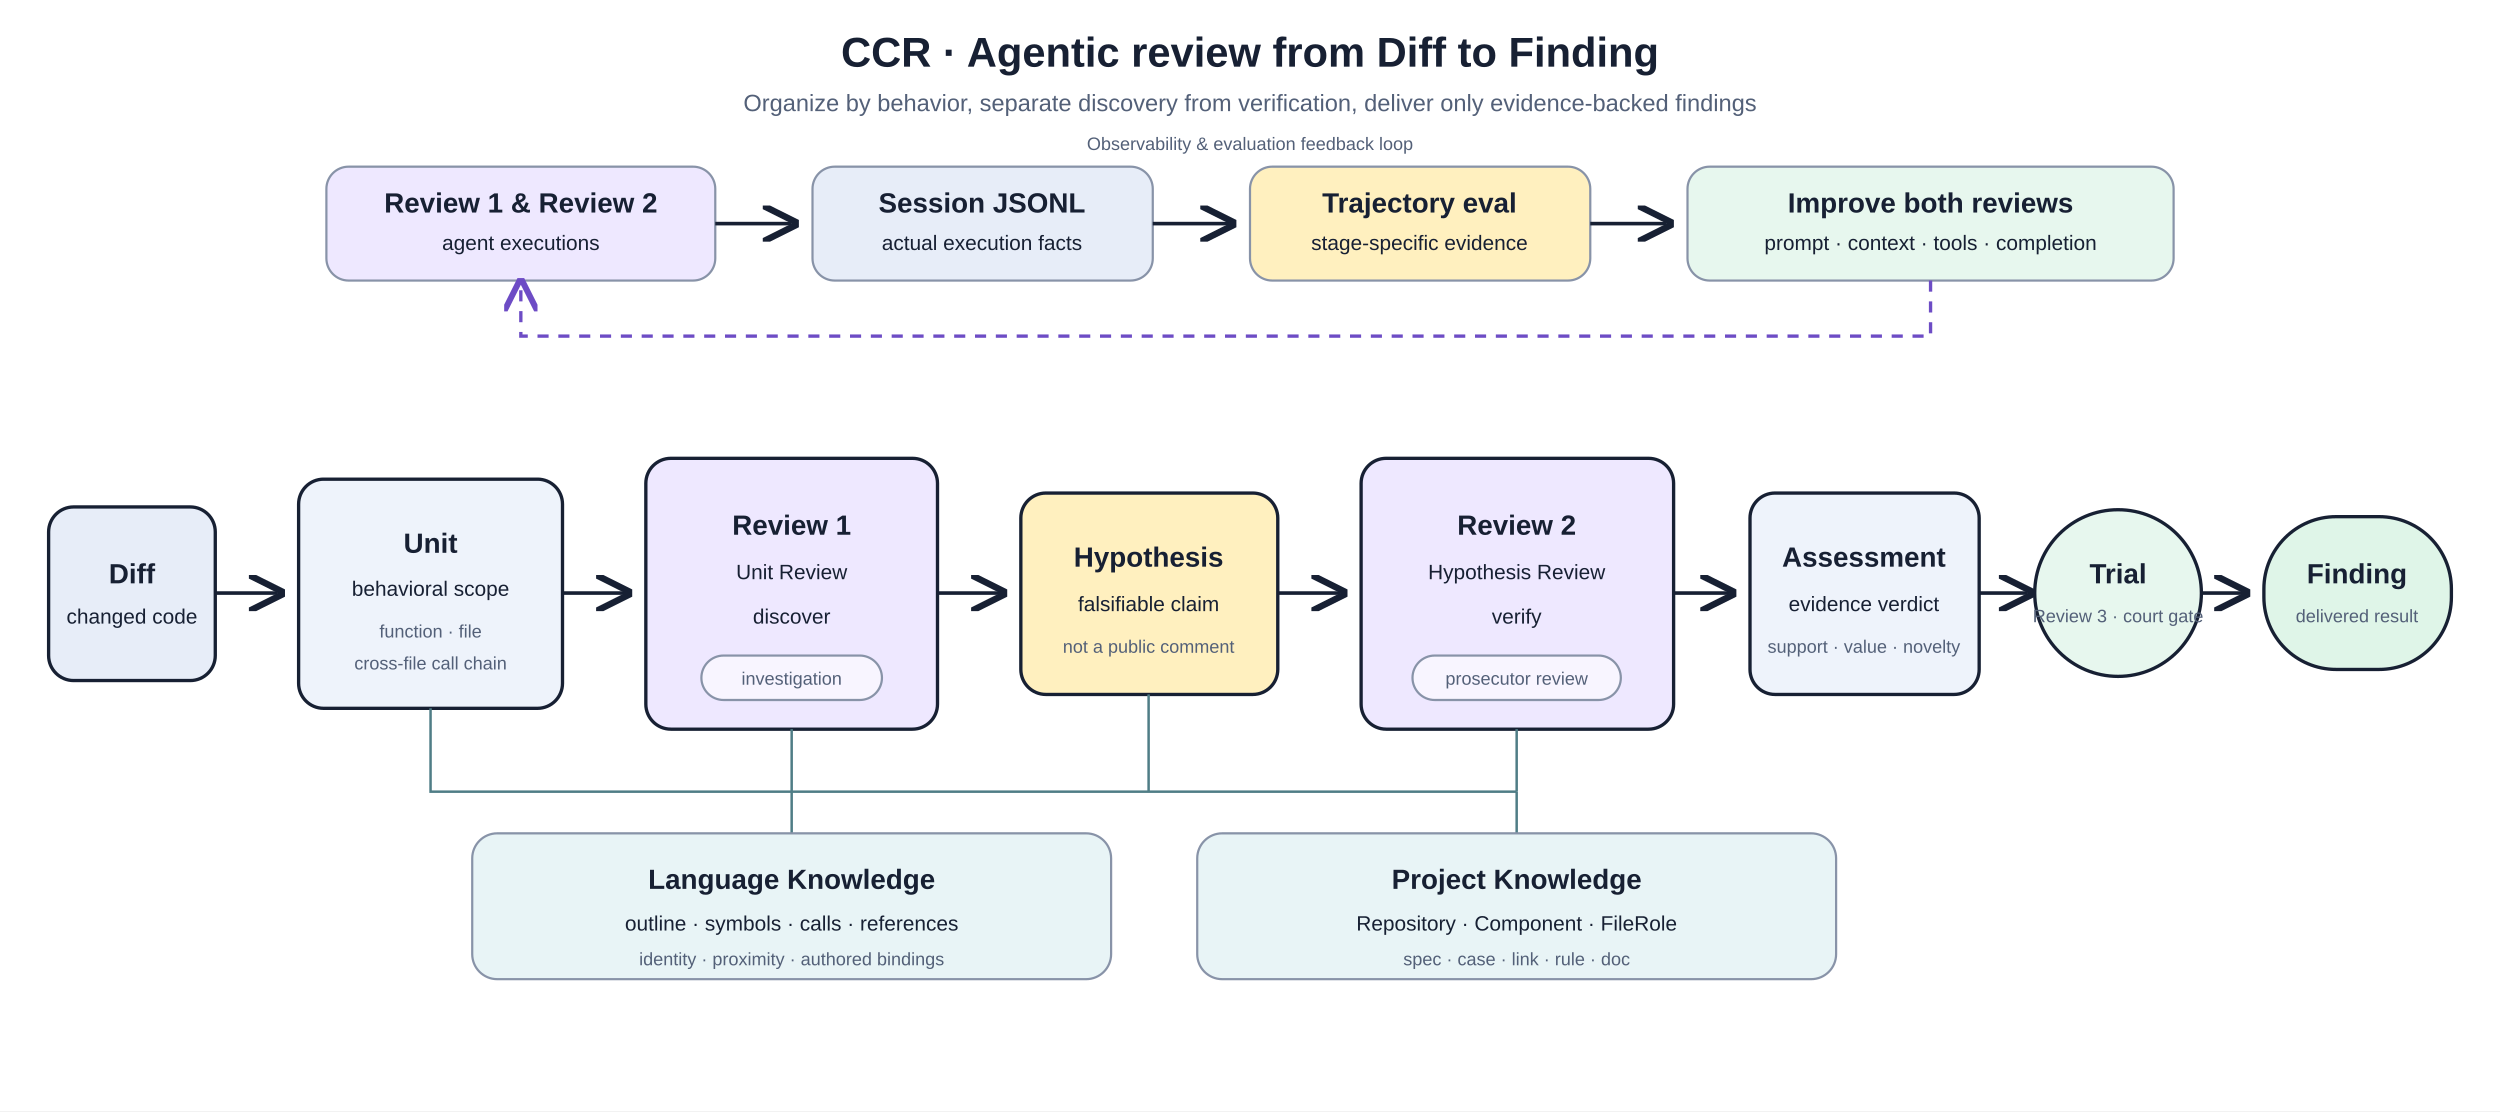
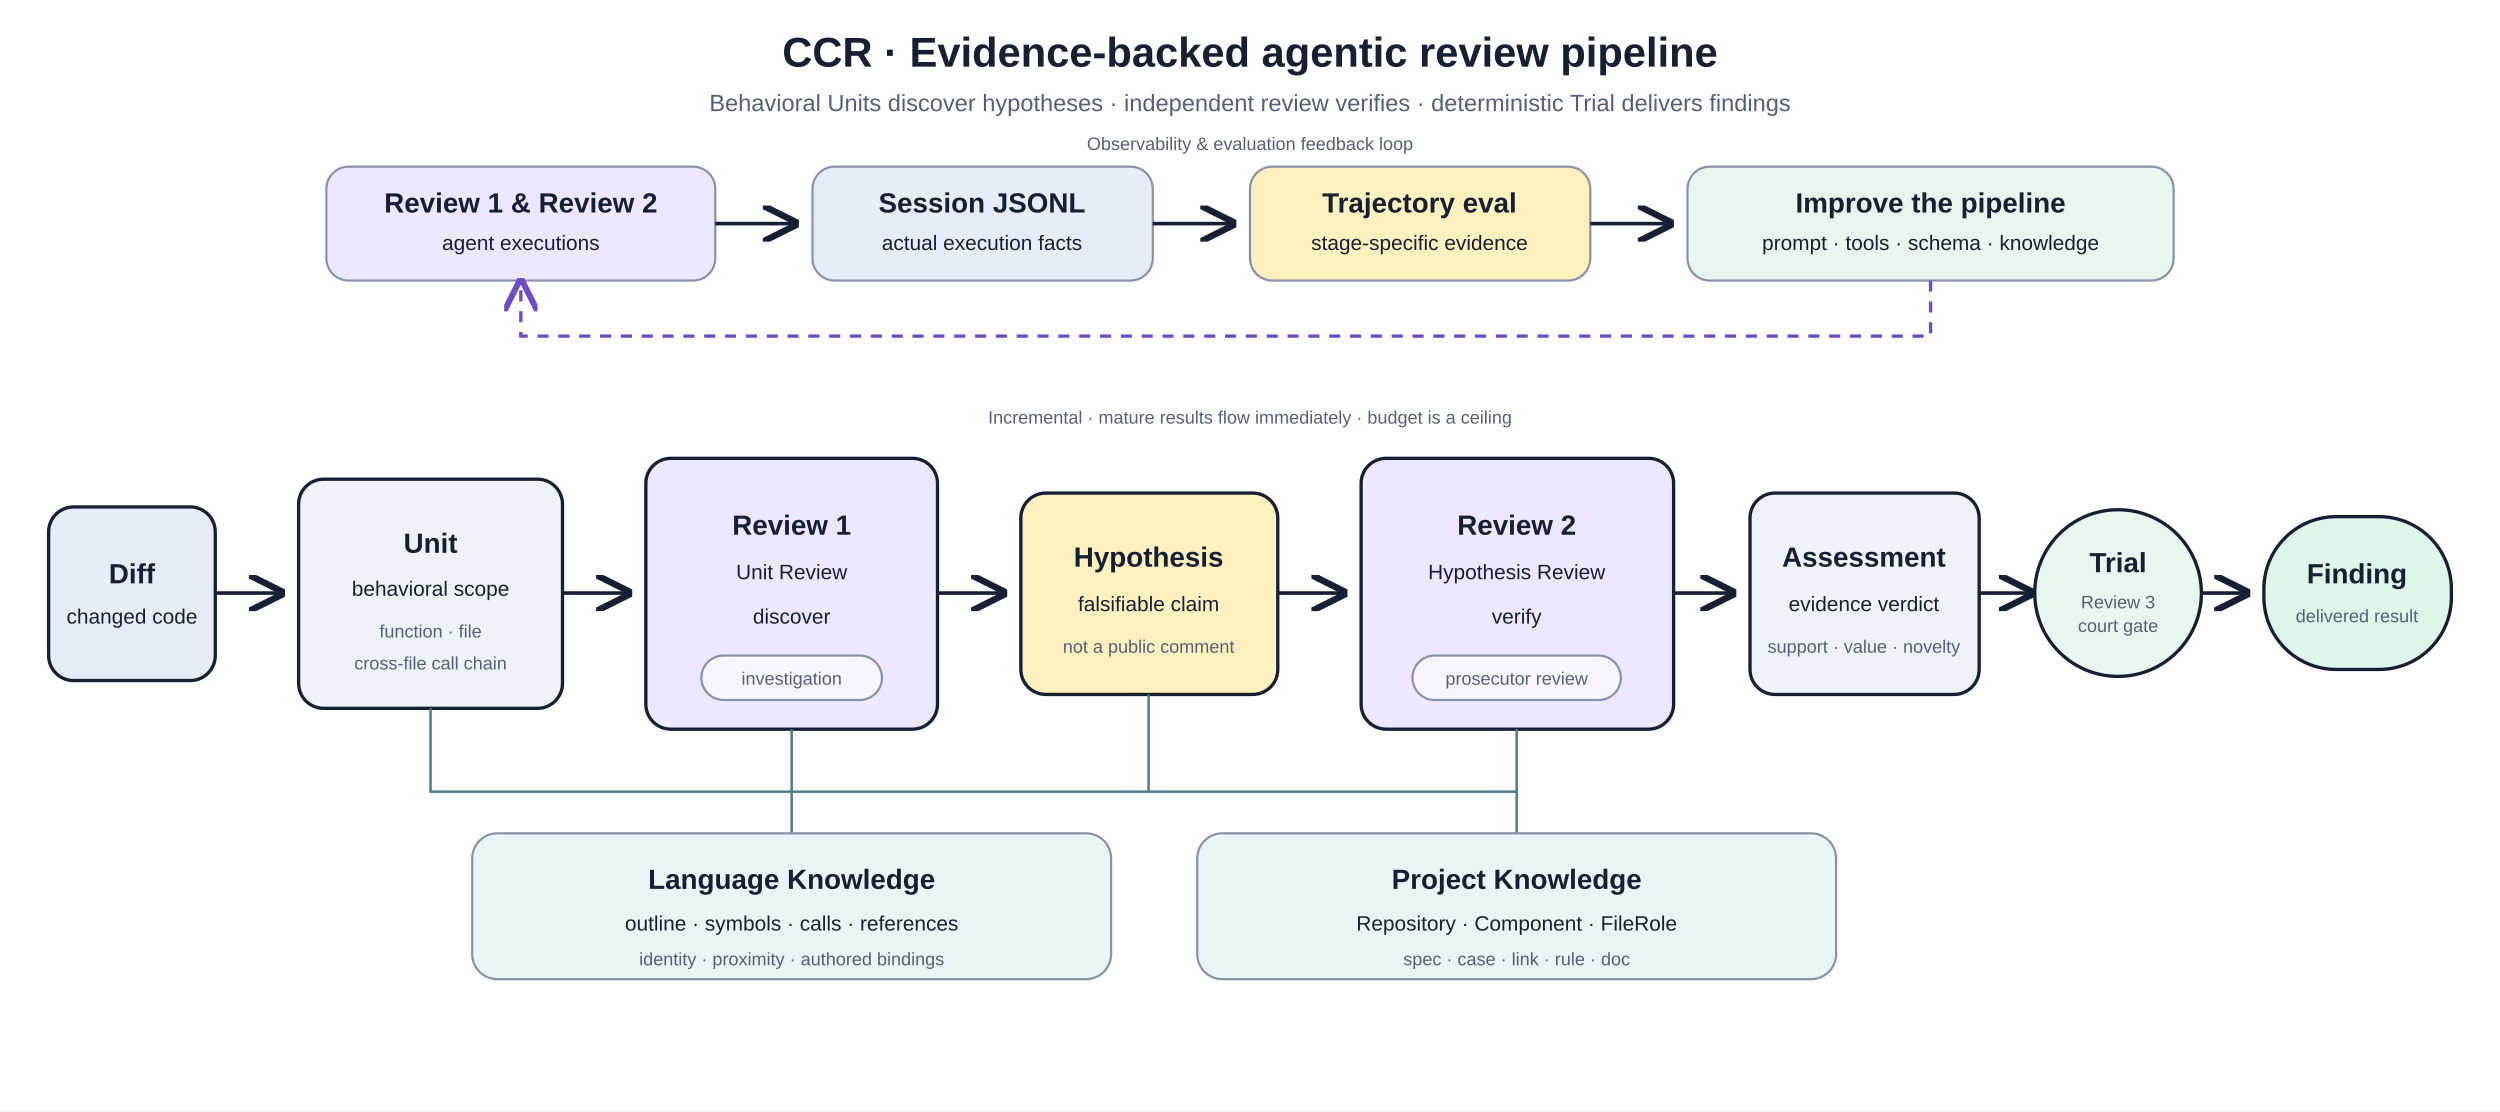
<svg xmlns="http://www.w3.org/2000/svg" width="1800" height="800" viewBox="0 0 1800 800">
  <defs>
    <marker id="arrow" markerWidth="10" markerHeight="10" refX="8" refY="5" orient="auto">
      <path d="M0,0 L10,5 L0,10" fill="none" stroke="#172033" stroke-width="1.8" />
    </marker>
    <marker id="feedback-arrow" markerWidth="10" markerHeight="10" refX="8" refY="5" orient="auto">
      <path d="M0,0 L10,5 L0,10" fill="none" stroke="#6d4cc5" stroke-width="1.8" />
    </marker>
    <style>
      text {
        font-family: -apple-system, BlinkMacSystemFont, "Segoe UI", "PingFang SC", Arial, sans-serif;
        fill: #172033;
      }
      .title { font-size: 30px; font-weight: 700; }
      .subtitle { font-size: 17px; fill: #536078; }
      .label { font-size: 20px; font-weight: 700; }
      .small { font-size: 15px; }
      .tiny { font-size: 13px; fill: #536078; }
      .box { stroke: #172033; stroke-width: 2.4; }
      .soft-box { stroke: #8893a8; stroke-width: 1.6; }
      .flow { fill: none; stroke: #172033; stroke-width: 2.6; marker-end: url(#arrow); }
      .knowledge-line { fill: none; stroke: #4f7d86; stroke-width: 1.8; }
      .feedback-flow {
        fill: none;
        stroke: #6d4cc5;
        stroke-width: 2.4;
        stroke-dasharray: 8 7;
        marker-end: url(#feedback-arrow);
      }
    </style>
  </defs>
  <rect width="1800" height="800" fill="#ffffff" />
-   <text x="900" y="48" text-anchor="middle" class="title">CCR · Agentic review from Diff to Finding</text>
+   <text x="900" y="48" text-anchor="middle" class="title">CCR · Evidence-backed agentic review pipeline</text>
  <text x="900" y="80" text-anchor="middle" class="subtitle">
-     Organize by behavior, separate discovery from verification, deliver only evidence-backed findings
+     Behavioral Units discover hypotheses · independent review verifies · deterministic Trial delivers findings
  </text>
  <text x="900" y="108" text-anchor="middle" class="tiny">Observability &amp; evaluation feedback loop</text>
  <rect x="235" y="120" width="280" height="82" rx="16" fill="#eee8ff" class="soft-box" />
  <text x="375" y="153" text-anchor="middle" class="label">Review 1 &amp; Review 2</text>
  <text x="375" y="180" text-anchor="middle" class="small">agent executions</text>
  <line x1="515" y1="161" x2="570" y2="161" class="flow" />
  <rect x="585" y="120" width="245" height="82" rx="16" fill="#e7edf8" class="soft-box" />
  <text x="707" y="153" text-anchor="middle" class="label">Session JSONL</text>
  <text x="707" y="180" text-anchor="middle" class="small">actual execution facts</text>
  <line x1="830" y1="161" x2="885" y2="161" class="flow" />
  <rect x="900" y="120" width="245" height="82" rx="16" fill="#fff0bf" class="soft-box" />
  <text x="1022" y="153" text-anchor="middle" class="label">Trajectory eval</text>
  <text x="1022" y="180" text-anchor="middle" class="small">stage-specific evidence</text>
  <line x1="1145" y1="161" x2="1200" y2="161" class="flow" />
  <rect x="1215" y="120" width="350" height="82" rx="16" fill="#e7f7ee" class="soft-box" />
-   <text x="1390" y="153" text-anchor="middle" class="label">Improve both reviews</text>
-   <text x="1390" y="180" text-anchor="middle" class="small">prompt · context · tools · completion</text>
+   <text x="1390" y="153" text-anchor="middle" class="label">Improve the pipeline</text>
+   <text x="1390" y="180" text-anchor="middle" class="small">prompt · tools · schema · knowledge</text>
  <path d="M1390 202 V242 H375 V205" class="feedback-flow" />
  <g transform="translate(0 180)">
+     <text x="900" y="125" text-anchor="middle" class="tiny">Incremental · mature results flow immediately · budget is a ceiling</text>
    <rect x="35" y="185" width="120" height="125" rx="18" fill="#e7edf8" class="box" />
    <text x="95" y="240" text-anchor="middle" class="label">Diff</text>
    <text x="95" y="269" text-anchor="middle" class="small">changed code</text>
    <line x1="155" y1="247" x2="200" y2="247" class="flow" />
    <rect x="215" y="165" width="190" height="165" rx="18" fill="#eef3fb" class="box" />
    <text x="310" y="218" text-anchor="middle" class="label">Unit</text>
    <text x="310" y="249" text-anchor="middle" class="small">behavioral scope</text>
    <text x="310" y="279" text-anchor="middle" class="tiny">function · file</text>
    <text x="310" y="302" text-anchor="middle" class="tiny">cross-file call chain</text>
    <line x1="405" y1="247" x2="450" y2="247" class="flow" />
    <rect x="465" y="150" width="210" height="195" rx="18" fill="#eee8ff" class="box" />
    <text x="570" y="205" text-anchor="middle" class="label">Review 1</text>
    <text x="570" y="237" text-anchor="middle" class="small">Unit Review</text>
    <text x="570" y="269" text-anchor="middle" class="small">discover</text>
    <rect x="505" y="292" width="130" height="32" rx="16" fill="#f8f5ff" class="soft-box" />
    <text x="570" y="313" text-anchor="middle" class="tiny">investigation</text>
    <line x1="675" y1="247" x2="720" y2="247" class="flow" />
    <rect x="735" y="175" width="185" height="145" rx="18" fill="#fff0bf" class="box" />
    <text x="827" y="228" text-anchor="middle" class="label">Hypothesis</text>
    <text x="827" y="260" text-anchor="middle" class="small">falsifiable claim</text>
    <text x="827" y="290" text-anchor="middle" class="tiny">not a public comment</text>
    <line x1="920" y1="247" x2="965" y2="247" class="flow" />
    <rect x="980" y="150" width="225" height="195" rx="18" fill="#eee8ff" class="box" />
    <text x="1092" y="205" text-anchor="middle" class="label">Review 2</text>
    <text x="1092" y="237" text-anchor="middle" class="small">Hypothesis Review</text>
    <text x="1092" y="269" text-anchor="middle" class="small">verify</text>
    <rect x="1017" y="292" width="150" height="32" rx="16" fill="#f8f5ff" class="soft-box" />
    <text x="1092" y="313" text-anchor="middle" class="tiny">prosecutor review</text>
    <line x1="1205" y1="247" x2="1245" y2="247" class="flow" />
    <rect x="1260" y="175" width="165" height="145" rx="18" fill="#eef3fb" class="box" />
    <text x="1342" y="228" text-anchor="middle" class="label">Assessment</text>
    <text x="1342" y="260" text-anchor="middle" class="small">evidence verdict</text>
    <text x="1342" y="290" text-anchor="middle" class="tiny">support · value · novelty</text>
    <line x1="1425" y1="247" x2="1460" y2="247" class="flow" />
    <circle cx="1525" cy="247" r="60" fill="#e7f7ee" class="box" />
-     <text x="1525" y="240" text-anchor="middle" class="label">Trial</text>
-     <text x="1525" y="268" text-anchor="middle" class="tiny">Review 3 · court gate</text>
+     <text x="1525" y="232" text-anchor="middle" class="label">Trial</text>
+     <text x="1525" y="258" text-anchor="middle" class="tiny">Review 3</text>
+     <text x="1525" y="275" text-anchor="middle" class="tiny">court gate</text>
    <line x1="1585" y1="247" x2="1615" y2="247" class="flow" />
    <rect x="1630" y="192" width="135" height="110" rx="52" fill="#dff5e8" class="box" />
    <text x="1697" y="240" text-anchor="middle" class="label">Finding</text>
    <text x="1697" y="268" text-anchor="middle" class="tiny">delivered result</text>
    <path d="M310 330 V390 H1092 M570 345 V390 M827 320 V390 M1092 345 V390" class="knowledge-line" />
    <line x1="570" y1="390" x2="570" y2="420" class="knowledge-line" />
    <line x1="1092" y1="390" x2="1092" y2="420" class="knowledge-line" />
    <rect x="340" y="420" width="460" height="105" rx="18" fill="#e8f4f6" class="soft-box" />
    <text x="570" y="460" text-anchor="middle" class="label">Language Knowledge</text>
    <text x="570" y="490" text-anchor="middle" class="small">outline · symbols · calls · references</text>
    <text x="570" y="515" text-anchor="middle" class="tiny">identity · proximity · authored bindings</text>
    <rect x="862" y="420" width="460" height="105" rx="18" fill="#e8f4f6" class="soft-box" />
    <text x="1092" y="460" text-anchor="middle" class="label">Project Knowledge</text>
    <text x="1092" y="490" text-anchor="middle" class="small">Repository · Component · FileRole</text>
    <text x="1092" y="515" text-anchor="middle" class="tiny">spec · case · link · rule · doc</text>
  </g>
</svg>
